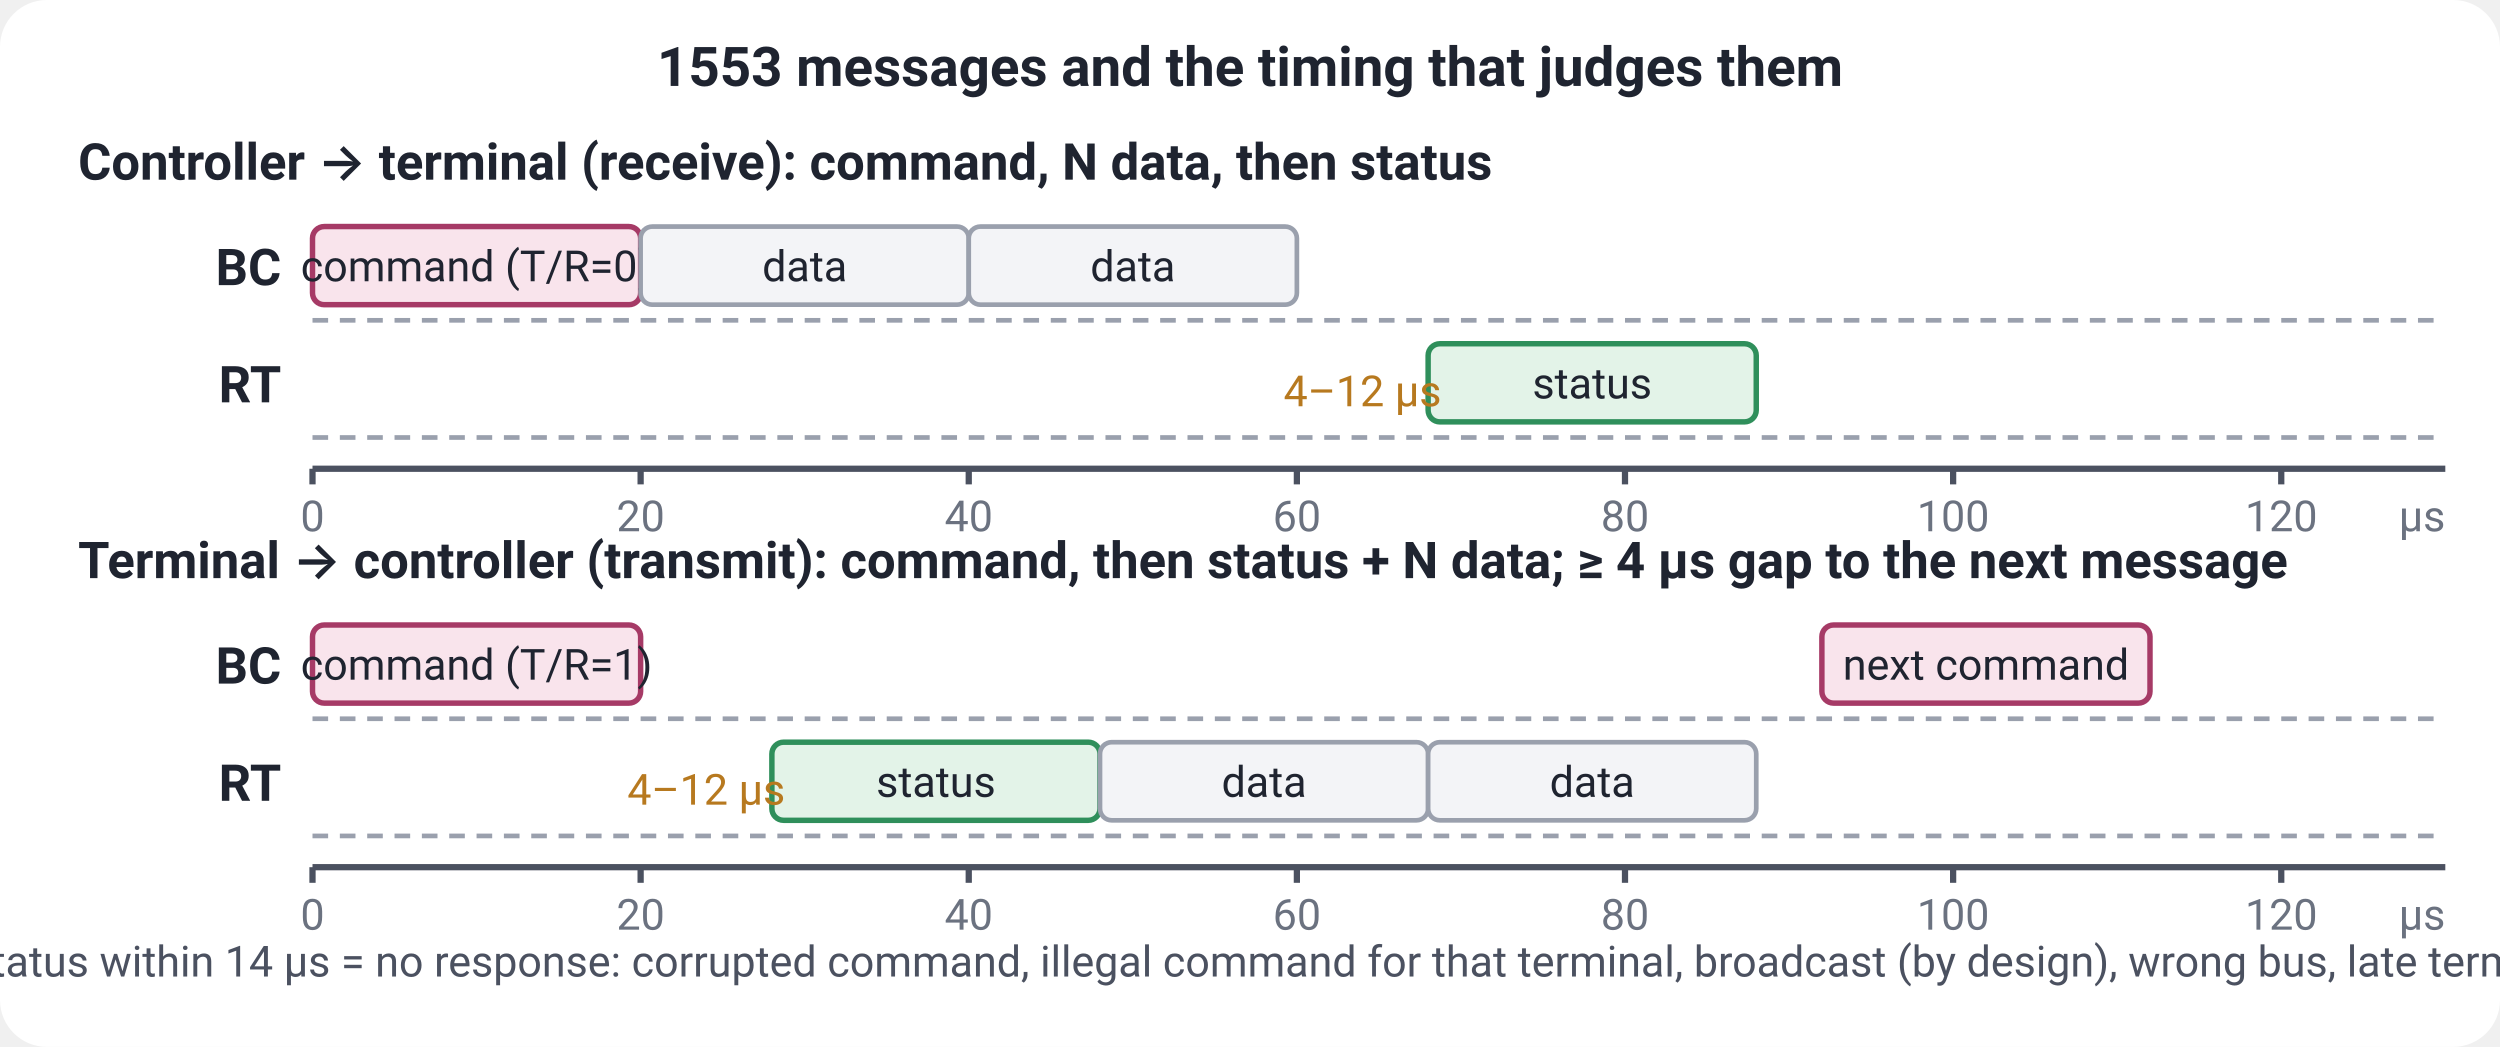
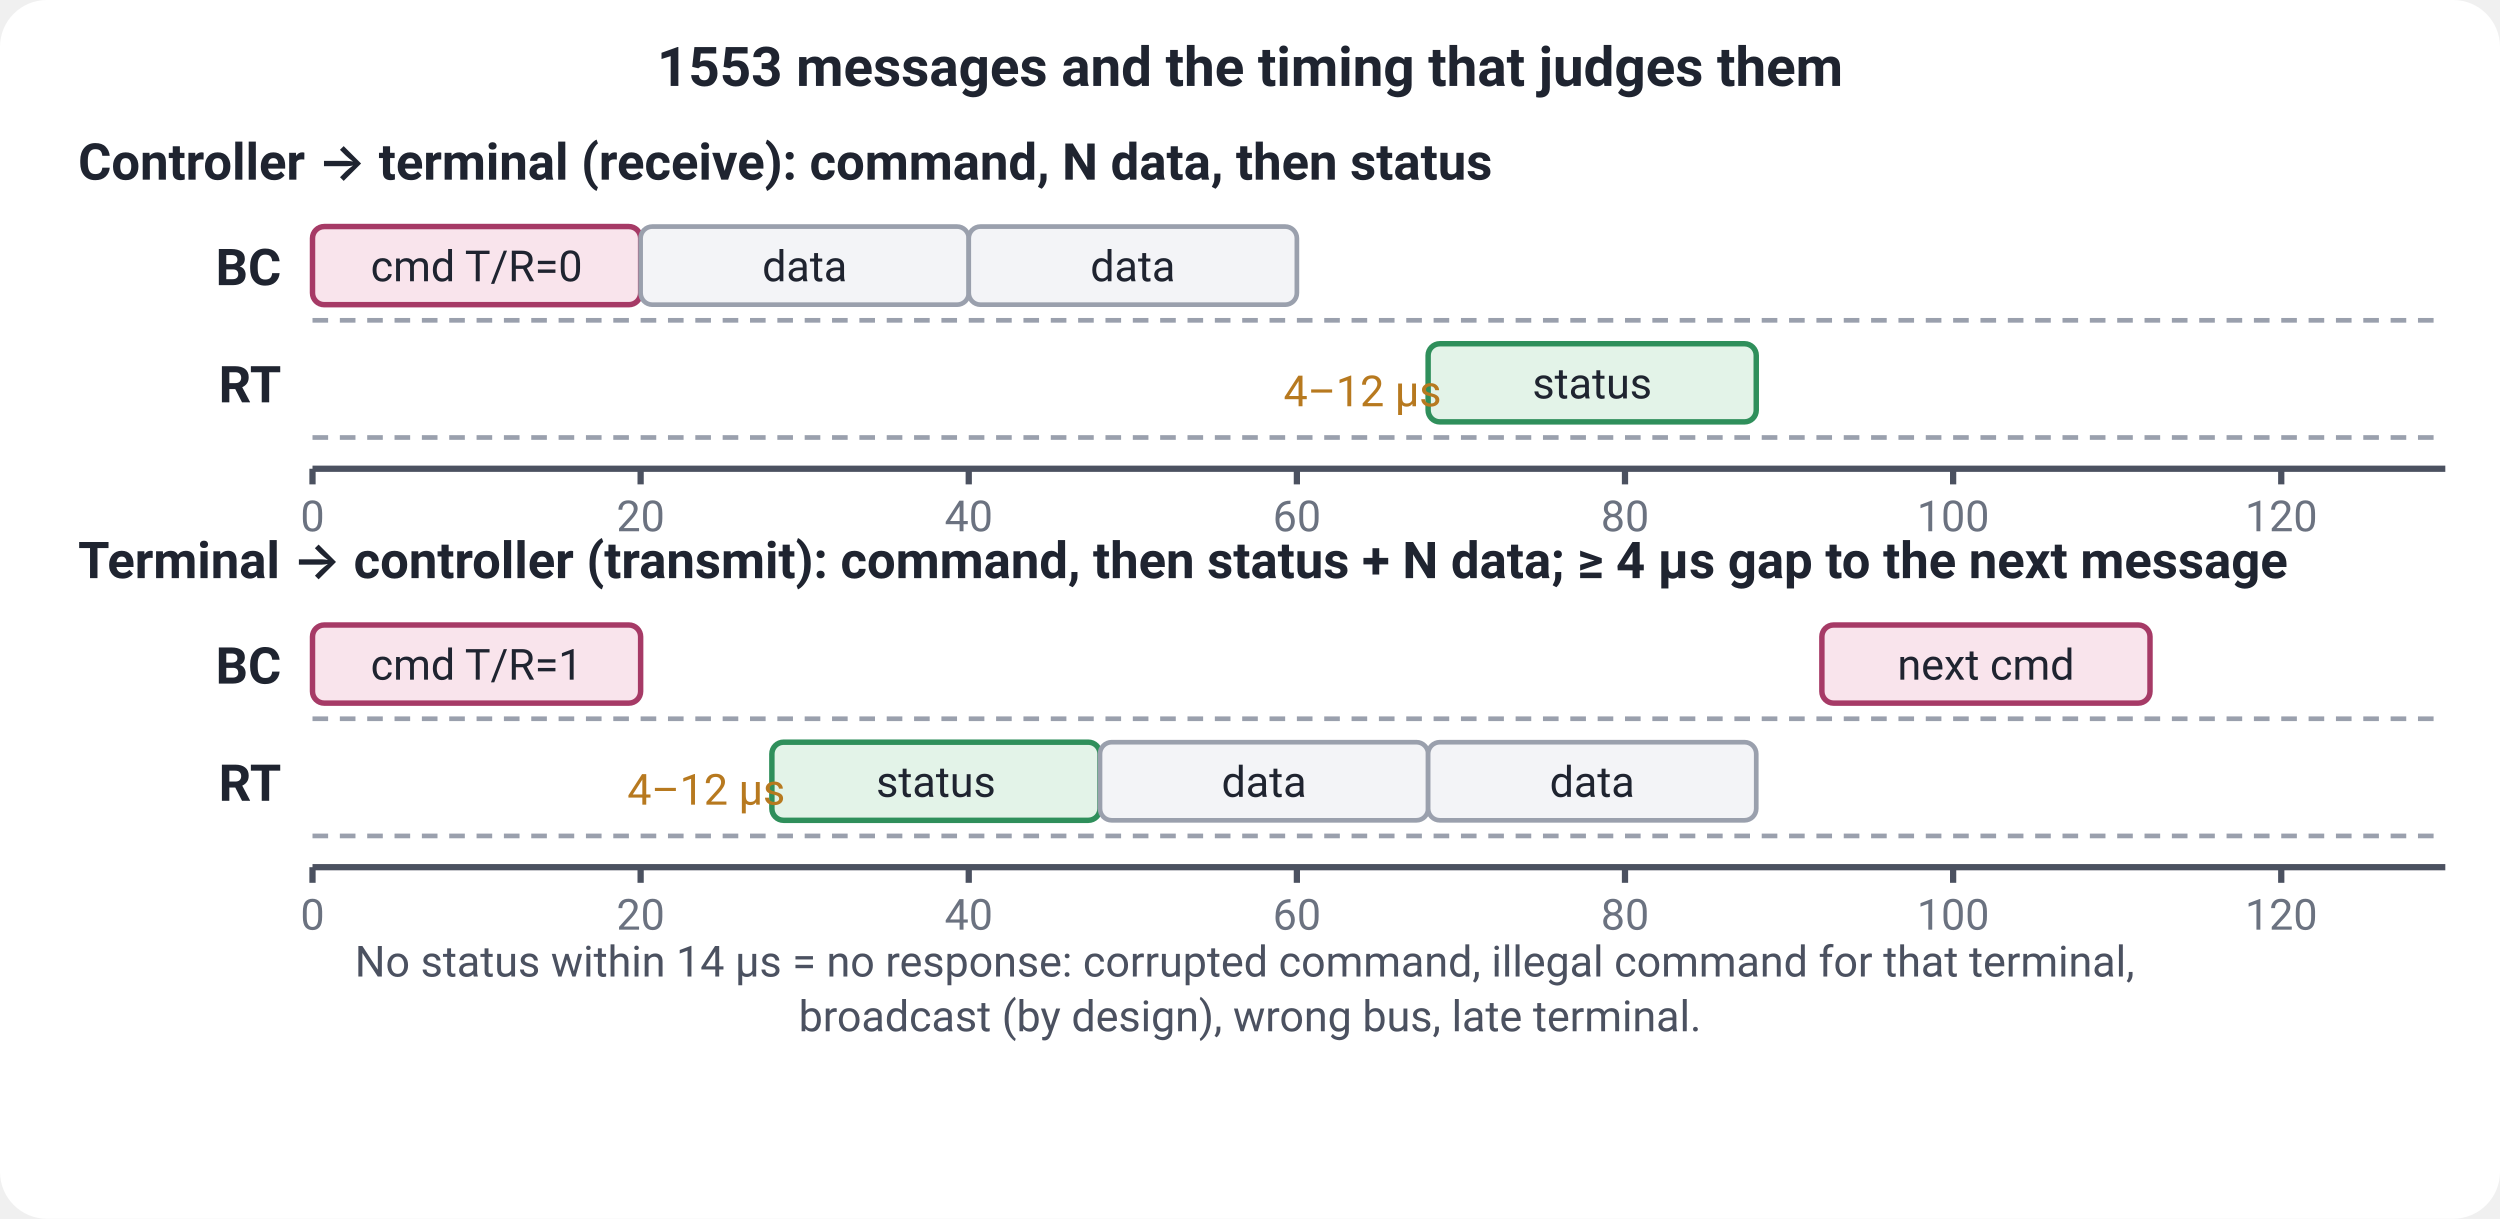
- <svg xmlns="http://www.w3.org/2000/svg" viewBox="0 0 640 268" width="640" height="268" role="img" aria-labelledby="t">
+ <svg xmlns="http://www.w3.org/2000/svg" viewBox="0 0 640 312" width="640" height="312" role="img" aria-labelledby="t">
  <style>
  .bg{fill:#ffffff}.ink{fill:#1f2430}.ink2{fill:#4b5160}.ink3{fill:#6b7280}
  .ln{stroke:#4b5160;fill:none;stroke-width:1.6}.ln2{stroke:#9aa0ad;fill:none;stroke-width:1.2;stroke-dasharray:4 3}
  .box{fill:#f3f4f7;stroke:#9aa0ad;stroke-width:1.2}.boxa{fill:#f9e4ec;stroke:#a63a66;stroke-width:1.4}
  .boxb{fill:#fdf1d8;stroke:#b7791f;stroke-width:1.4}.boxg{fill:#e3f3e8;stroke:#2f8f5b;stroke-width:1.4}
  .acc{fill:#a63a66}.amb{fill:#b7791f}.grn{fill:#2f8f5b}.sig{stroke:#1f2430;fill:none;stroke-width:2}
  .siga{stroke:#a63a66;fill:none;stroke-width:2}.sigb{stroke:#b7791f;fill:none;stroke-width:2}
  text{font-family:system-ui,-apple-system,Segoe UI,Roboto,sans-serif;font-size:12px}
  .t{font-size:13px;font-weight:600}.s{font-size:11px}.m{font-family:ui-monospace,SFMono-Regular,Menlo,monospace;font-size:11.5px}
  .ttl{font-size:14px;font-weight:700}
  @media (prefers-color-scheme: dark){
    .bg{fill:#171a21}.ink{fill:#e8e6ea}.ink2{fill:#c3c6cf}.ink3{fill:#9aa0ad}
    .ln{stroke:#c3c6cf}.ln2{stroke:#6b7280}.box{fill:#242a35;stroke:#6b7280}.boxa{fill:#3b1f2d;stroke:#f08cb3}
    .boxb{fill:#3a2e14;stroke:#e0a83a}.boxg{fill:#16301f;stroke:#5fcf8a}.acc{fill:#f08cb3}.amb{fill:#e0a83a}.grn{fill:#5fcf8a}
    .sig{stroke:#e8e6ea}.siga{stroke:#f08cb3}.sigb{stroke:#e0a83a}
  }
</style>
  <defs>
    <marker id="ar" viewBox="0 0 10 10" refX="9" refY="5" markerWidth="7" markerHeight="7" orient="auto-start-reverse">
      <path d="M0,0 L10,5 L0,10 z" fill="#4b5160" />
    </marker>
  </defs>
-   <rect class="bg" x="0" y="0" width="640" height="268" rx="12" />
+   <rect class="bg" x="0" y="0" width="640" height="312" rx="12" />
  <text class="ink ttl" x="320" y="22" text-anchor="middle">1553 messages and the timing that judges them</text>
  <text class="ink t" x="20" y="46" text-anchor="start">Controller → terminal (receive): command, N data, then status</text>
  <text class="ink t" x="72" y="73.0" text-anchor="end">BC</text>
  <line class="ln2" x1="80" y1="82" x2="626.0" y2="82" />
  <text class="ink t" x="72" y="103.0" text-anchor="end">RT</text>
  <line class="ln2" x1="80" y1="112" x2="626.0" y2="112" />
  <rect class="boxa" x="80.0" y="58" width="84.0" height="20" rx="3" />
-   <text class="ink s" x="122.0" y="72.0" text-anchor="middle">command (T/R=0)</text>
+   <text class="ink s" x="122.0" y="72.0" text-anchor="middle">cmd T/R=0</text>
  <rect class="box" x="164.0" y="58" width="84.0" height="20" rx="3" />
  <text class="ink s" x="206.0" y="72.0" text-anchor="middle">data</text>
  <rect class="box" x="248.0" y="58" width="84.0" height="20" rx="3" />
  <text class="ink s" x="290.0" y="72.0" text-anchor="middle">data</text>
  <rect class="boxg" x="365.6" y="88" width="84.0" height="20" rx="3" />
  <text class="ink s" x="407.6" y="102.0" text-anchor="middle">status</text>
  <line class="ln" x1="80" y1="120" x2="626.0" y2="120" />
  <line class="ln" x1="80.0" y1="120" x2="80.0" y2="124" />
  <text class="ink3 s" x="80.0" y="136" text-anchor="middle">0</text>
  <line class="ln" x1="164.0" y1="120" x2="164.0" y2="124" />
  <text class="ink3 s" x="164.0" y="136" text-anchor="middle">20</text>
  <line class="ln" x1="248.0" y1="120" x2="248.0" y2="124" />
  <text class="ink3 s" x="248.0" y="136" text-anchor="middle">40</text>
  <line class="ln" x1="332.0" y1="120" x2="332.0" y2="124" />
  <text class="ink3 s" x="332.0" y="136" text-anchor="middle">60</text>
  <line class="ln" x1="416.0" y1="120" x2="416.0" y2="124" />
  <text class="ink3 s" x="416.0" y="136" text-anchor="middle">80</text>
  <line class="ln" x1="500.0" y1="120" x2="500.0" y2="124" />
  <text class="ink3 s" x="500.0" y="136" text-anchor="middle">100</text>
  <line class="ln" x1="584.0" y1="120" x2="584.0" y2="124" />
  <text class="ink3 s" x="584.0" y="136" text-anchor="middle">120</text>
-   <text class="ink3 s" x="626.0" y="136" text-anchor="end">µs</text>
+   <text class="ink3 s" x="648.0" y="136" text-anchor="start">µs</text>
  <text class="amb s" x="348.8" y="104" text-anchor="middle">4–12 µs</text>
  <text class="ink t" x="20" y="148" text-anchor="start">Terminal → controller (transmit): command, then status + N data; ≥ 4 µs gap to the next message</text>
  <text class="ink t" x="72" y="175.0" text-anchor="end">BC</text>
  <line class="ln2" x1="80" y1="184" x2="626.0" y2="184" />
  <text class="ink t" x="72" y="205.0" text-anchor="end">RT</text>
  <line class="ln2" x1="80" y1="214" x2="626.0" y2="214" />
  <rect class="boxa" x="80.0" y="160" width="84.0" height="20" rx="3" />
-   <text class="ink s" x="122.0" y="174.0" text-anchor="middle">command (T/R=1)</text>
+   <text class="ink s" x="122.0" y="174.0" text-anchor="middle">cmd T/R=1</text>
  <rect class="boxg" x="197.6" y="190" width="84.0" height="20" rx="3" />
  <text class="ink s" x="239.6" y="204.0" text-anchor="middle">status</text>
  <rect class="box" x="281.6" y="190" width="84.0" height="20" rx="3" />
  <text class="ink s" x="323.6" y="204.0" text-anchor="middle">data</text>
  <rect class="box" x="365.6" y="190" width="84.0" height="20" rx="3" />
  <text class="ink s" x="407.6" y="204.0" text-anchor="middle">data</text>
  <rect class="boxa" x="466.4" y="160" width="84.0" height="20" rx="3" />
-   <text class="ink s" x="508.4" y="174.0" text-anchor="middle">next command</text>
+   <text class="ink s" x="508.4" y="174.0" text-anchor="middle">next cmd</text>
  <line class="ln" x1="80" y1="222" x2="626.0" y2="222" />
  <line class="ln" x1="80.0" y1="222" x2="80.0" y2="226" />
  <text class="ink3 s" x="80.0" y="238" text-anchor="middle">0</text>
  <line class="ln" x1="164.0" y1="222" x2="164.0" y2="226" />
  <text class="ink3 s" x="164.0" y="238" text-anchor="middle">20</text>
  <line class="ln" x1="248.0" y1="222" x2="248.0" y2="226" />
  <text class="ink3 s" x="248.0" y="238" text-anchor="middle">40</text>
  <line class="ln" x1="332.0" y1="222" x2="332.0" y2="226" />
  <text class="ink3 s" x="332.0" y="238" text-anchor="middle">60</text>
  <line class="ln" x1="416.0" y1="222" x2="416.0" y2="226" />
  <text class="ink3 s" x="416.0" y="238" text-anchor="middle">80</text>
  <line class="ln" x1="500.0" y1="222" x2="500.0" y2="226" />
  <text class="ink3 s" x="500.0" y="238" text-anchor="middle">100</text>
  <line class="ln" x1="584.0" y1="222" x2="584.0" y2="226" />
  <text class="ink3 s" x="584.0" y="238" text-anchor="middle">120</text>
-   <text class="ink3 s" x="626.0" y="238" text-anchor="end">µs</text>
+   <text class="ink3 s" x="648.0" y="238" text-anchor="start">µs</text>
  <text class="amb s" x="180.8" y="206" text-anchor="middle">4–12 µs</text>
-   <text class="ink2 s" x="320" y="250" text-anchor="middle">No status within 14 µs = no response: corrupted command, illegal command for that terminal, broadcast (by design), wrong bus, late terminal.</text>
+   <text class="ink2 s" x="320" y="250" text-anchor="middle">
+     <tspan x="320" dy="0">No status within 14 µs = no response: corrupted command, illegal command for that terminal,</tspan>
+     <tspan x="320" dy="14">broadcast (by design), wrong bus, late terminal.</tspan>
+   </text>
</svg>
